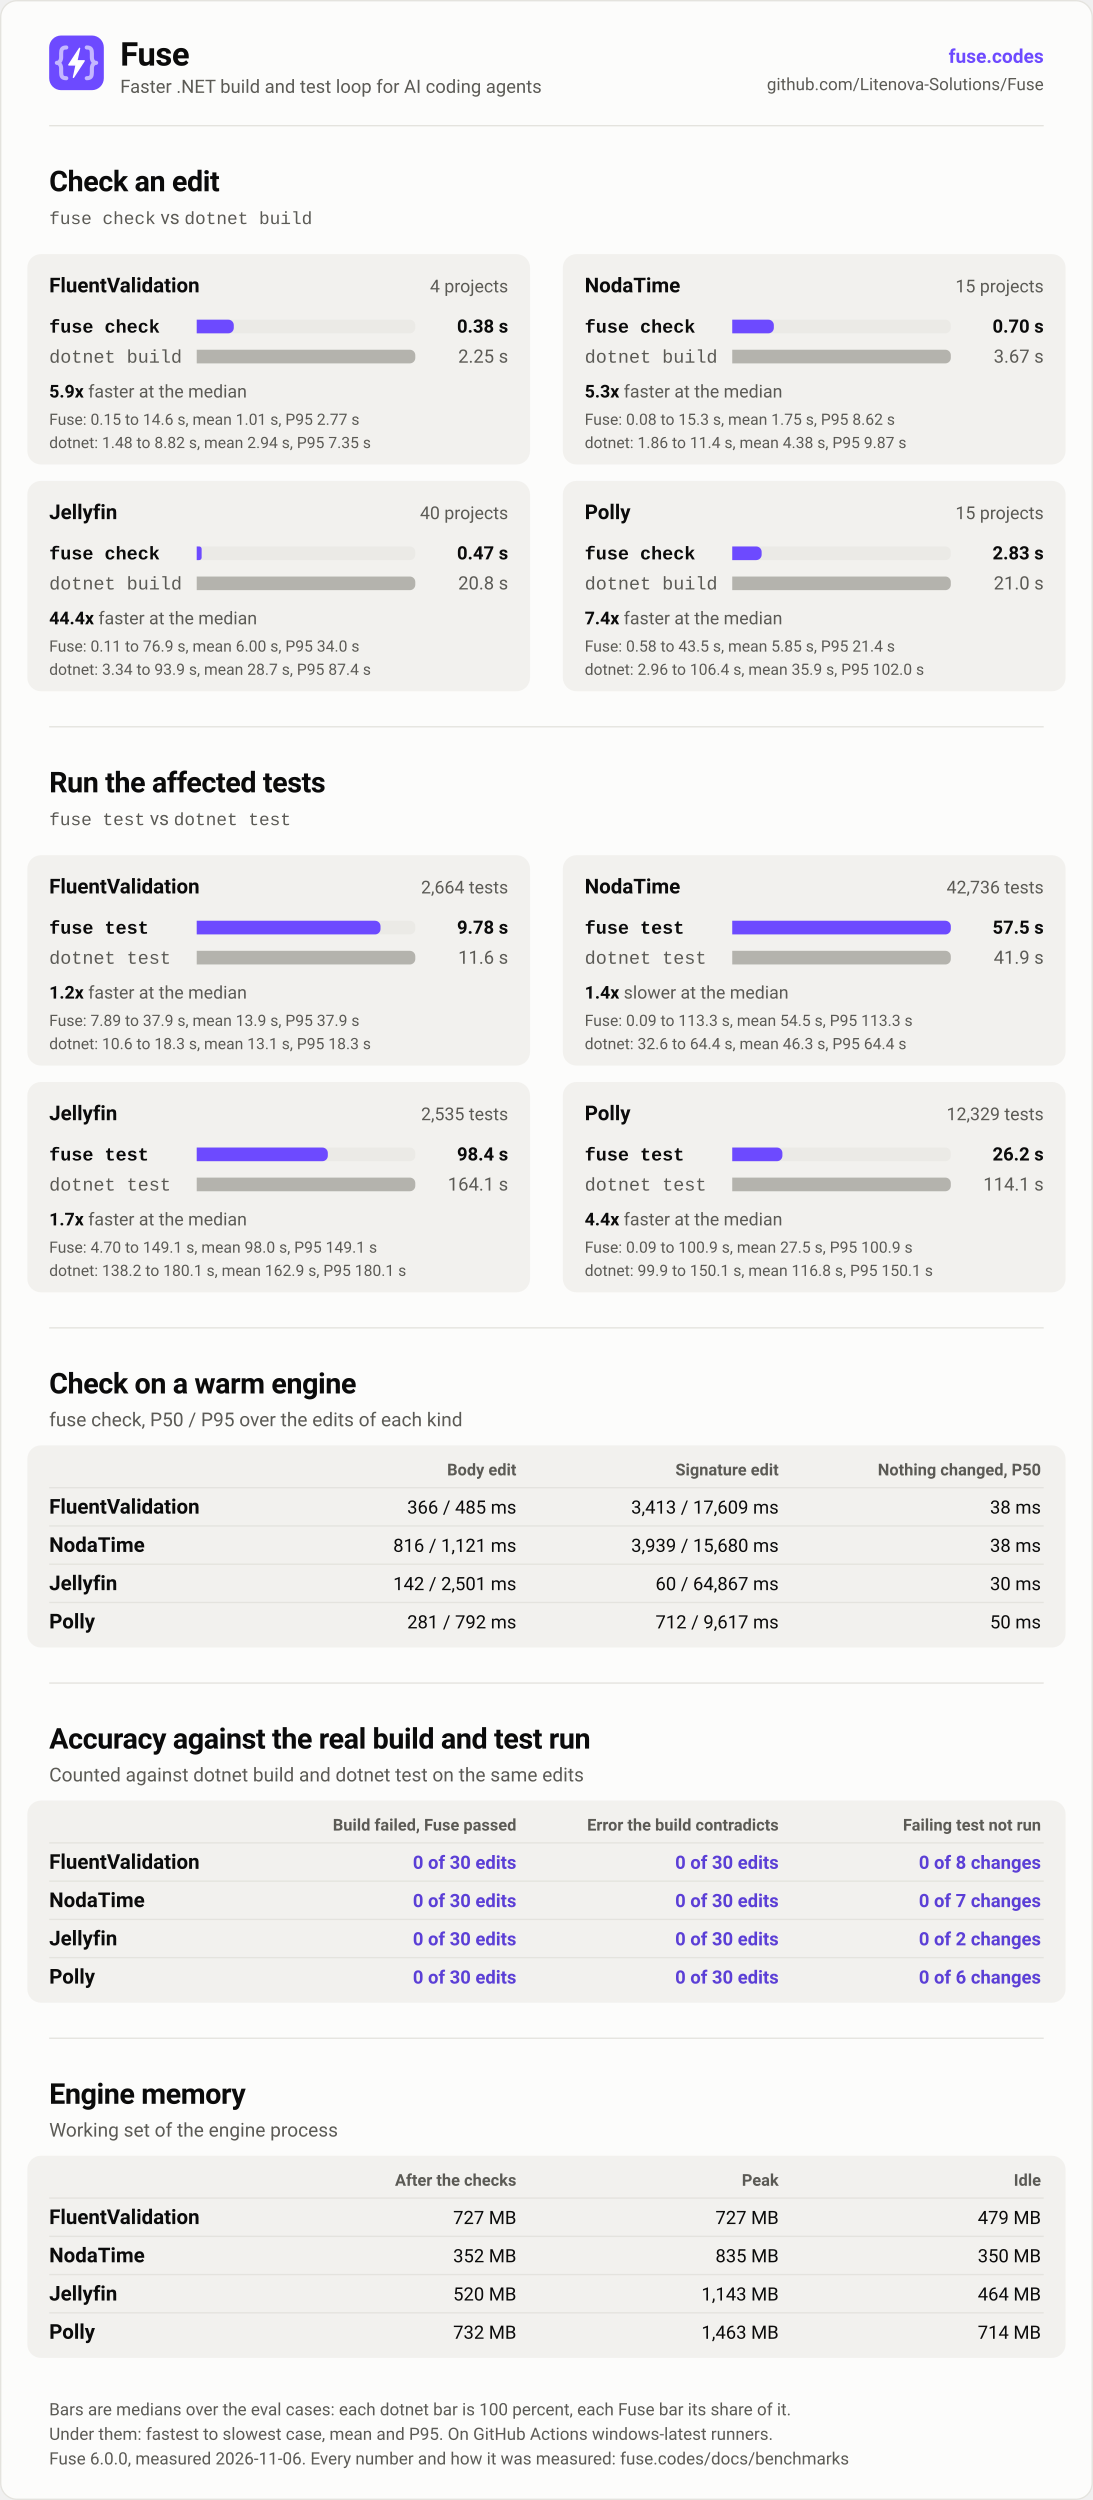
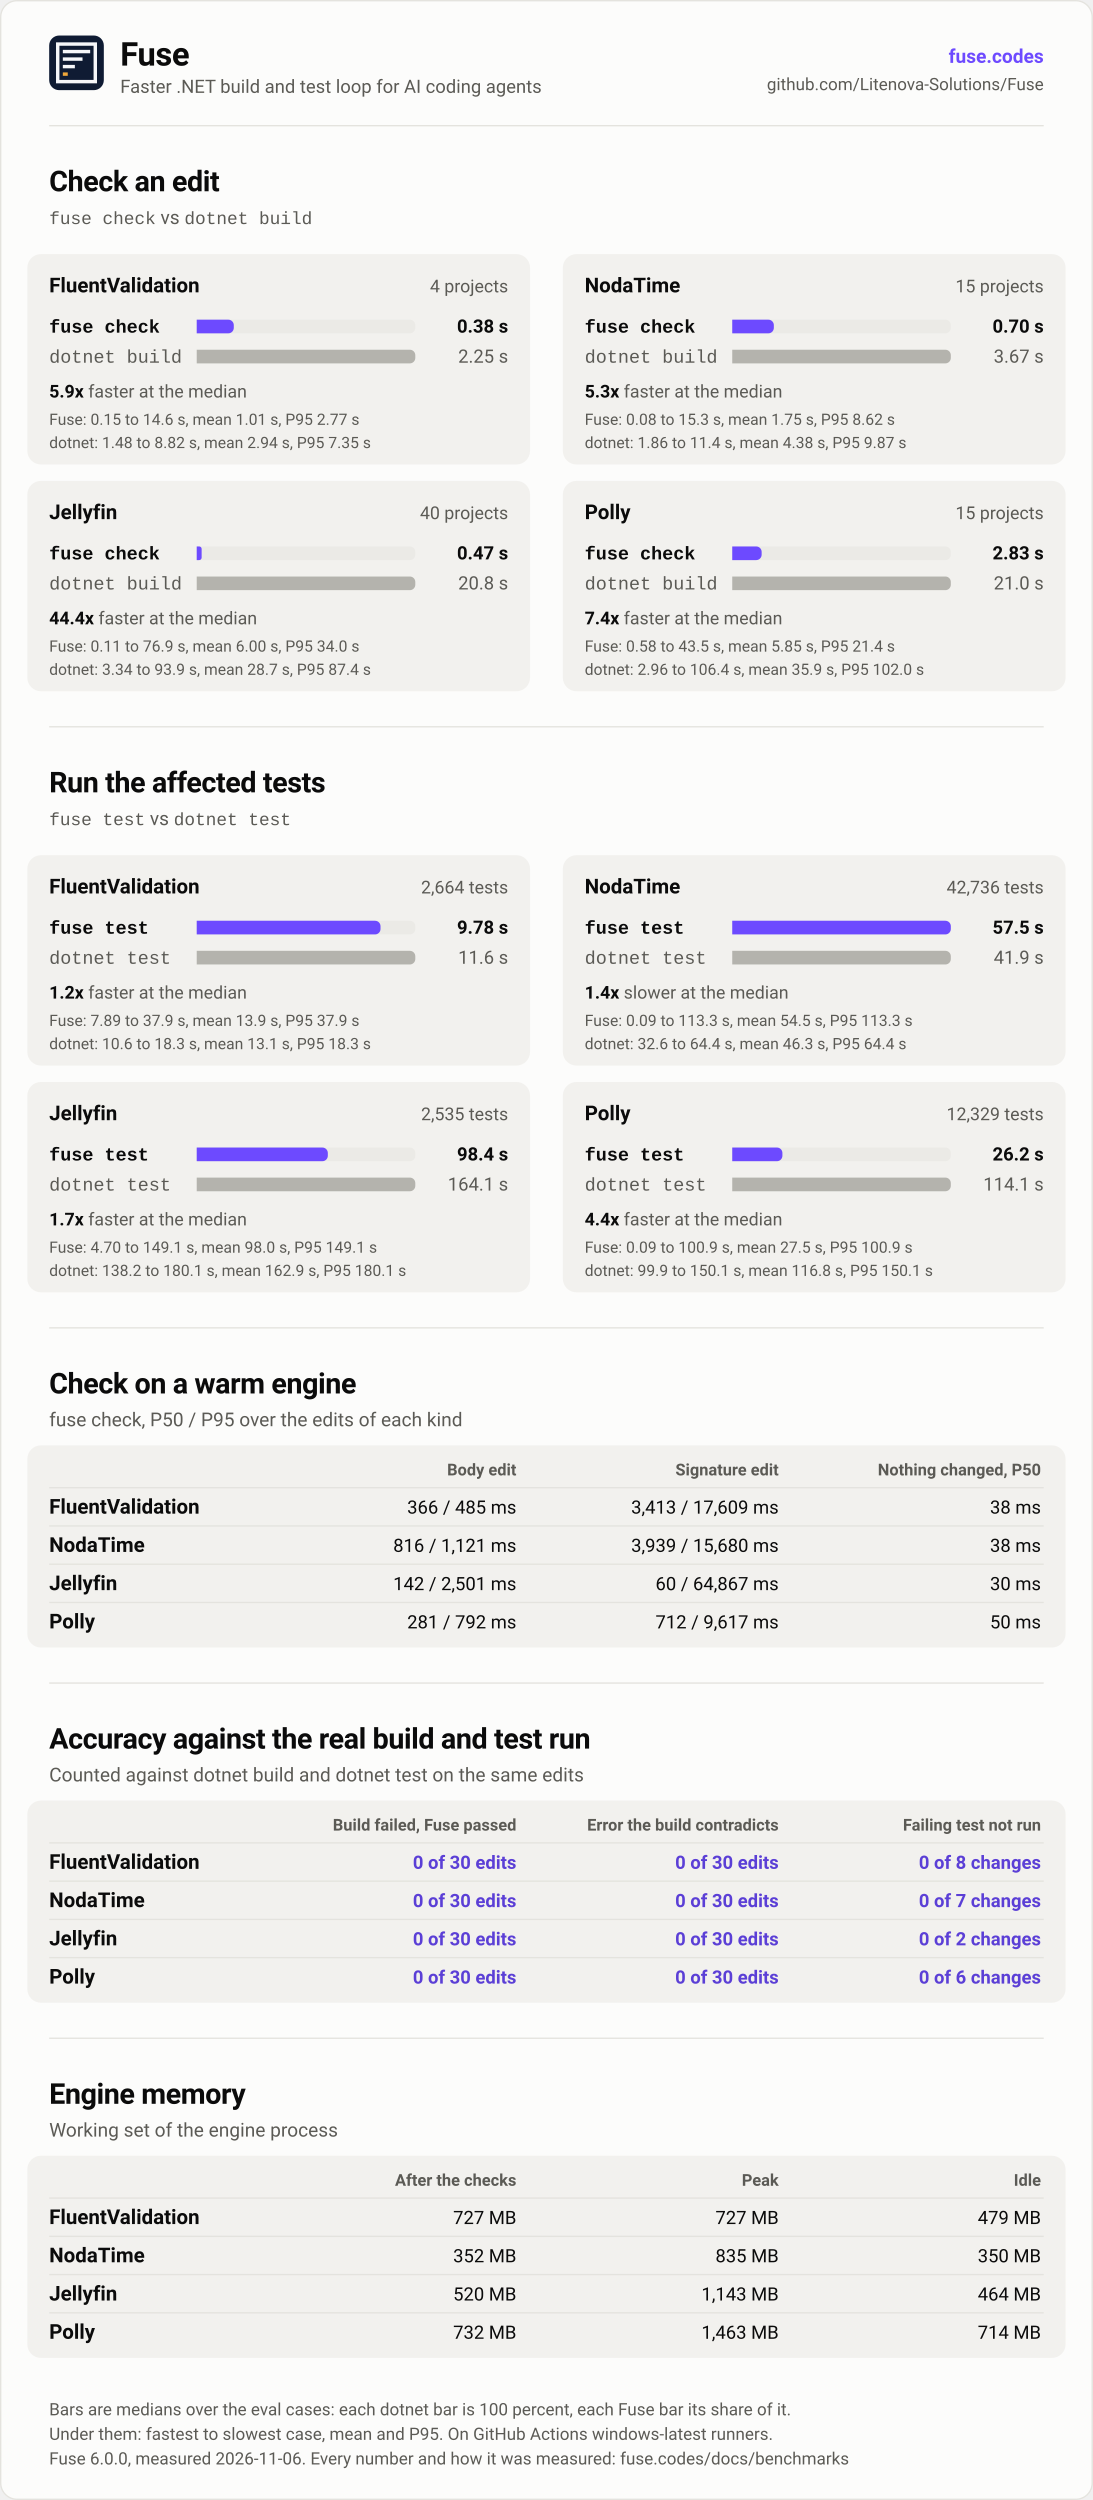
<svg xmlns="http://www.w3.org/2000/svg" viewBox="0 0 800 1830" width="800" height="1830" role="img" aria-labelledby="t d">
  <style>
  .bg { fill: #fcfcfb; stroke: #e4e3de; }
  .brand { font-size: 24px; font-weight: 700; letter-spacing: -0.3px; }
  .tagline { font-size: 13.5px; fill: #5b5a55; }
  .site { font-size: 14px; font-weight: 600; fill: #6d4aff; }
  .repo-url { font-size: 12.5px; fill: #5b5a55; }
  .rule { stroke: #e4e3de; }
  text { font-family: ui-sans-serif, system-ui, -apple-system, "Segoe UI", Roboto, sans-serif; fill: #0b0b0b; }
  .mono { font-family: ui-monospace, SFMono-Regular, Consolas, "Liberation Mono", monospace; }
  .panel { font-size: 21px; font-weight: 700; letter-spacing: -0.3px; }
  .sub { font-size: 14px; fill: #5b5a55; }
  .sub .mono { font-size: 13px; }
  .repo { font-size: 15px; font-weight: 600; }
  .meta, .note { font-size: 13px; fill: #5b5a55; }
  .note { font-size: 12.5px; }
  .cmd, .t { font-size: 13.5px; fill: #5b5a55; }
  .t { font-variant-numeric: tabular-nums; }
  .fuse-text { fill: #0b0b0b; font-weight: 600; }
  .speed { font-size: 13px; fill: #5b5a55; }
  .speed tspan { fill: #0b0b0b; font-weight: 600; }
  .stats { font-size: 11.5px; fill: #5b5a55; font-variant-numeric: tabular-nums; }
  .track { fill: #ebeae6; }
  .fill-slow { fill: #b4b3ad; }
  .fill-fuse { fill: #6d4aff; }
  .card { fill: #f2f1ee; }
  .th { font-size: 12px; fill: #5b5a55; font-weight: 600; }
  .td { font-size: 13.5px; fill: #0b0b0b; font-variant-numeric: tabular-nums; }
  .td.good { fill: #5b3fd6; font-weight: 600; }
  .row-rule { stroke: #e4e3de; }
  @media (prefers-color-scheme: dark) {
    .card { fill: #22221f; }
    .th { fill: #b9b8af; }
    .td { fill: #f4f4f0; }
    .td.good { fill: #9b85ff; }
    .row-rule { stroke: #34332f; }
    .bg { fill: #1a1a19; stroke: #34332f; }
    .tagline, .repo-url { fill: #b9b8af; }
    .site { fill: #9b85ff; }
    .rule { stroke: #34332f; }
    text, .fuse-text, .speed tspan { fill: #f4f4f0; }
    .sub, .meta, .note, .cmd, .t, .speed, .stats { fill: #b9b8af; }
    .fuse-text { fill: #f4f4f0; }
    .track { fill: #2e2d2a; }
    .fill-slow { fill: #6f6e68; }
    .fill-fuse { fill: #9b85ff; }
  }
</style>
  <rect class="bg" x="0.5" y="0.5" width="799" height="1829" rx="12" />
  <g transform="translate(36,26) scale(1.25)">
-     <rect width="32" height="32" rx="7" fill="#6d4aff" />
-     <g fill="none" stroke="#ffffff" stroke-width="2.4" stroke-linecap="round" stroke-linejoin="round" opacity="0.6">
-       <path d="M10 7c-2.5 0-3 1.2-3 3.5v2.3c0 1.8-1 3.2-2.5 3.2 1.5 0 2.5 1.4 2.5 3.2v2.3C7 23.8 7.5 25 10 25" />
-       <path d="M22 7c2.5 0 3 1.2 3 3.5v2.3c0 1.8 1 3.2 2.5 3.2-1.5 0-2.5 1.4-2.5 3.2v2.3c0 2.3-.5 3.5-3 3.5" />
+     <rect width="32" height="32" rx="5.87" fill="#0F1B33" />
+     <g transform="translate(4 4) scale(0.1)">
+       <path fill="#F6F7FA" fill-rule="evenodd" d="M0 0H240V240H0ZM20 20V220H220V20Z" />
+       <path fill="#F6F7FA" d="M40 44H200V64H40ZM40 88H155.2V108H40ZM40 132H110.4V152H40Z" />
+       <path fill="#EFA73A" d="M40 176H68.8V196H40Z" />
    </g>
-     <path d="M17.8 7.5 11.5 17.2h4.3l-1.6 7.3 6.3-9.7h-4.3z" fill="#ffffff" stroke="#ffffff" stroke-width="0.8" stroke-linejoin="round" />
  </g>
  <text class="brand" x="88" y="48">Fuse</text>
  <text class="tagline" x="88" y="68">Faster .NET build and test loop for AI coding agents</text>
  <a href="https://fuse.codes">
    <text class="site" x="764" y="46" text-anchor="end">fuse.codes</text>
  </a>
  <a href="https://github.com/Litenova-Solutions/Fuse">
    <text class="repo-url" x="764" y="66" text-anchor="end">github.com/Litenova-Solutions/Fuse</text>
  </a>
  <line class="rule" x1="36" y1="92" x2="764" y2="92" />
  <text class="panel" x="36" y="140">Check an edit</text>
  <text class="sub" x="36" y="164">
    <tspan class="mono">fuse check</tspan> vs <tspan class="mono">dotnet build</tspan>
  </text>
  <rect class="card" x="20" y="186" width="368" height="154" rx="10" />
  <text class="repo" x="36" y="214">FluentValidation</text>
  <text class="meta" x="372" y="214" text-anchor="end">4 projects</text>
  <text class="cmd mono fuse-text" x="36" y="243.5">fuse check</text>
  <path class="track" d="M144,234h156a4,4 0 0 1 4,4v2a4,4 0 0 1 -4,4h-156z" />
  <path class="fill-fuse" d="M144,234h23.13a4,4 0 0 1 4,4v2a4,4 0 0 1 -4,4h-23.13z" />
  <text class="t fuse-text" x="372" y="243.5" text-anchor="end">0.38 s</text>
  <text class="cmd mono" x="36" y="265.5">dotnet build</text>
  <path class="fill-slow" d="M144,256h156a4,4 0 0 1 4,4v2a4,4 0 0 1 -4,4h-156z" />
  <text class="t" x="372" y="265.5" text-anchor="end">2.25 s</text>
  <text class="speed" x="36" y="291">
    <tspan>5.9x</tspan> faster at the median</text>
  <text class="stats" x="36" y="311">Fuse: 0.15 to 14.6 s, mean 1.01 s, P95 2.77 s</text>
  <text class="stats" x="36" y="328">dotnet: 1.48 to 8.82 s, mean 2.94 s, P95 7.35 s</text>
  <rect class="card" x="412" y="186" width="368" height="154" rx="10" />
  <text class="repo" x="428" y="214">NodaTime</text>
  <text class="meta" x="764" y="214" text-anchor="end">15 projects</text>
  <text class="cmd mono fuse-text" x="428" y="243.5">fuse check</text>
  <path class="track" d="M536,234h156a4,4 0 0 1 4,4v2a4,4 0 0 1 -4,4h-156z" />
  <path class="fill-fuse" d="M536,234h26.45a4,4 0 0 1 4,4v2a4,4 0 0 1 -4,4h-26.45z" />
  <text class="t fuse-text" x="764" y="243.5" text-anchor="end">0.70 s</text>
  <text class="cmd mono" x="428" y="265.5">dotnet build</text>
  <path class="fill-slow" d="M536,256h156a4,4 0 0 1 4,4v2a4,4 0 0 1 -4,4h-156z" />
  <text class="t" x="764" y="265.5" text-anchor="end">3.67 s</text>
  <text class="speed" x="428" y="291">
    <tspan>5.3x</tspan> faster at the median</text>
  <text class="stats" x="428" y="311">Fuse: 0.08 to 15.3 s, mean 1.75 s, P95 8.62 s</text>
  <text class="stats" x="428" y="328">dotnet: 1.86 to 11.4 s, mean 4.38 s, P95 9.87 s</text>
  <rect class="card" x="20" y="352" width="368" height="154" rx="10" />
  <text class="repo" x="36" y="380">Jellyfin</text>
  <text class="meta" x="372" y="380" text-anchor="end">40 projects</text>
  <text class="cmd mono fuse-text" x="36" y="409.5">fuse check</text>
  <path class="track" d="M144,400h156a4,4 0 0 1 4,4v2a4,4 0 0 1 -4,4h-156z" />
  <path class="fill-fuse" d="M144,400h1.8a1.8,1.8 0 0 1 1.8,1.8v6.4a1.8,1.8 0 0 1 -1.8,1.8h-1.8z" />
  <text class="t fuse-text" x="372" y="409.5" text-anchor="end">0.47 s</text>
  <text class="cmd mono" x="36" y="431.5">dotnet build</text>
  <path class="fill-slow" d="M144,422h156a4,4 0 0 1 4,4v2a4,4 0 0 1 -4,4h-156z" />
  <text class="t" x="372" y="431.5" text-anchor="end">20.8 s</text>
  <text class="speed" x="36" y="457">
    <tspan>44.4x</tspan> faster at the median</text>
  <text class="stats" x="36" y="477">Fuse: 0.11 to 76.9 s, mean 6.00 s, P95 34.0 s</text>
  <text class="stats" x="36" y="494">dotnet: 3.34 to 93.9 s, mean 28.7 s, P95 87.4 s</text>
  <rect class="card" x="412" y="352" width="368" height="154" rx="10" />
  <text class="repo" x="428" y="380">Polly</text>
  <text class="meta" x="764" y="380" text-anchor="end">15 projects</text>
  <text class="cmd mono fuse-text" x="428" y="409.5">fuse check</text>
  <path class="track" d="M536,400h156a4,4 0 0 1 4,4v2a4,4 0 0 1 -4,4h-156z" />
  <path class="fill-fuse" d="M536,400h17.53a4,4 0 0 1 4,4v2a4,4 0 0 1 -4,4h-17.53z" />
  <text class="t fuse-text" x="764" y="409.5" text-anchor="end">2.83 s</text>
  <text class="cmd mono" x="428" y="431.5">dotnet build</text>
  <path class="fill-slow" d="M536,422h156a4,4 0 0 1 4,4v2a4,4 0 0 1 -4,4h-156z" />
  <text class="t" x="764" y="431.5" text-anchor="end">21.0 s</text>
  <text class="speed" x="428" y="457">
    <tspan>7.4x</tspan> faster at the median</text>
  <text class="stats" x="428" y="477">Fuse: 0.58 to 43.5 s, mean 5.85 s, P95 21.4 s</text>
  <text class="stats" x="428" y="494">dotnet: 2.96 to 106.4 s, mean 35.9 s, P95 102.0 s</text>
  <line class="rule" x1="36" y1="532" x2="764" y2="532" />
  <text class="panel" x="36" y="580">Run the affected tests</text>
  <text class="sub" x="36" y="604">
    <tspan class="mono">fuse test</tspan> vs <tspan class="mono">dotnet test</tspan>
  </text>
  <rect class="card" x="20" y="626" width="368" height="154" rx="10" />
  <text class="repo" x="36" y="654">FluentValidation</text>
  <text class="meta" x="372" y="654" text-anchor="end">2,664 tests</text>
  <text class="cmd mono fuse-text" x="36" y="683.5">fuse test</text>
  <path class="track" d="M144,674h156a4,4 0 0 1 4,4v2a4,4 0 0 1 -4,4h-156z" />
  <path class="fill-fuse" d="M144,674h130.54a4,4 0 0 1 4,4v2a4,4 0 0 1 -4,4h-130.54z" />
  <text class="t fuse-text" x="372" y="683.5" text-anchor="end">9.78 s</text>
  <text class="cmd mono" x="36" y="705.5">dotnet test</text>
  <path class="fill-slow" d="M144,696h156a4,4 0 0 1 4,4v2a4,4 0 0 1 -4,4h-156z" />
  <text class="t" x="372" y="705.5" text-anchor="end">11.6 s</text>
  <text class="speed" x="36" y="731">
    <tspan>1.2x</tspan> faster at the median</text>
  <text class="stats" x="36" y="751">Fuse: 7.89 to 37.9 s, mean 13.9 s, P95 37.9 s</text>
  <text class="stats" x="36" y="768">dotnet: 10.6 to 18.3 s, mean 13.1 s, P95 18.3 s</text>
  <rect class="card" x="412" y="626" width="368" height="154" rx="10" />
  <text class="repo" x="428" y="654">NodaTime</text>
  <text class="meta" x="764" y="654" text-anchor="end">42,736 tests</text>
  <text class="cmd mono fuse-text" x="428" y="683.5">fuse test</text>
  <path class="track" d="M536,674h156a4,4 0 0 1 4,4v2a4,4 0 0 1 -4,4h-156z" />
  <path class="fill-fuse" d="M536,674h156a4,4 0 0 1 4,4v2a4,4 0 0 1 -4,4h-156z" />
  <text class="t fuse-text" x="764" y="683.5" text-anchor="end">57.5 s</text>
  <text class="cmd mono" x="428" y="705.5">dotnet test</text>
  <path class="fill-slow" d="M536,696h156a4,4 0 0 1 4,4v2a4,4 0 0 1 -4,4h-156z" />
  <text class="t" x="764" y="705.5" text-anchor="end">41.9 s</text>
  <text class="speed" x="428" y="731">
    <tspan>1.4x</tspan> slower at the median</text>
  <text class="stats" x="428" y="751">Fuse: 0.09 to 113.3 s, mean 54.5 s, P95 113.3 s</text>
  <text class="stats" x="428" y="768">dotnet: 32.6 to 64.4 s, mean 46.3 s, P95 64.4 s</text>
  <rect class="card" x="20" y="792" width="368" height="154" rx="10" />
  <text class="repo" x="36" y="820">Jellyfin</text>
  <text class="meta" x="372" y="820" text-anchor="end">2,535 tests</text>
  <text class="cmd mono fuse-text" x="36" y="849.5">fuse test</text>
  <path class="track" d="M144,840h156a4,4 0 0 1 4,4v2a4,4 0 0 1 -4,4h-156z" />
  <path class="fill-fuse" d="M144,840h91.97a4,4 0 0 1 4,4v2a4,4 0 0 1 -4,4h-91.97z" />
  <text class="t fuse-text" x="372" y="849.5" text-anchor="end">98.4 s</text>
  <text class="cmd mono" x="36" y="871.5">dotnet test</text>
  <path class="fill-slow" d="M144,862h156a4,4 0 0 1 4,4v2a4,4 0 0 1 -4,4h-156z" />
  <text class="t" x="372" y="871.5" text-anchor="end">164.1 s</text>
  <text class="speed" x="36" y="897">
    <tspan>1.7x</tspan> faster at the median</text>
  <text class="stats" x="36" y="917">Fuse: 4.70 to 149.1 s, mean 98.0 s, P95 149.1 s</text>
  <text class="stats" x="36" y="934">dotnet: 138.2 to 180.1 s, mean 162.9 s, P95 180.1 s</text>
  <rect class="card" x="412" y="792" width="368" height="154" rx="10" />
  <text class="repo" x="428" y="820">Polly</text>
  <text class="meta" x="764" y="820" text-anchor="end">12,329 tests</text>
  <text class="cmd mono fuse-text" x="428" y="849.5">fuse test</text>
  <path class="track" d="M536,840h156a4,4 0 0 1 4,4v2a4,4 0 0 1 -4,4h-156z" />
  <path class="fill-fuse" d="M536,840h32.72a4,4 0 0 1 4,4v2a4,4 0 0 1 -4,4h-32.72z" />
  <text class="t fuse-text" x="764" y="849.5" text-anchor="end">26.2 s</text>
  <text class="cmd mono" x="428" y="871.5">dotnet test</text>
  <path class="fill-slow" d="M536,862h156a4,4 0 0 1 4,4v2a4,4 0 0 1 -4,4h-156z" />
  <text class="t" x="764" y="871.5" text-anchor="end">114.1 s</text>
  <text class="speed" x="428" y="897">
    <tspan>4.4x</tspan> faster at the median</text>
  <text class="stats" x="428" y="917">Fuse: 0.09 to 100.9 s, mean 27.5 s, P95 100.9 s</text>
  <text class="stats" x="428" y="934">dotnet: 99.9 to 150.1 s, mean 116.8 s, P95 150.1 s</text>
  <line class="rule" x1="36" y1="972" x2="764" y2="972" />
  <text class="panel" x="36" y="1020">Check on a warm engine</text>
  <text class="sub" x="36" y="1044">fuse check, P50 / P95 over the edits of each kind</text>
  <rect class="card" x="20" y="1058" width="760" height="148" rx="10" />
  <text class="th" x="378" y="1080" text-anchor="end">Body edit</text>
  <text class="th" x="570" y="1080" text-anchor="end">Signature edit</text>
  <text class="th" x="762" y="1080" text-anchor="end">Nothing changed, P50</text>
  <line class="row-rule" x1="36" y1="1089" x2="764" y2="1089" />
  <text class="repo" x="36" y="1108">FluentValidation</text>
  <text class="td" x="378" y="1108" text-anchor="end">366 / 485 ms</text>
  <text class="td" x="570" y="1108" text-anchor="end">3,413 / 17,609 ms</text>
  <text class="td" x="762" y="1108" text-anchor="end">38 ms</text>
  <line class="row-rule" x1="36" y1="1117" x2="764" y2="1117" />
  <text class="repo" x="36" y="1136">NodaTime</text>
  <text class="td" x="378" y="1136" text-anchor="end">816 / 1,121 ms</text>
  <text class="td" x="570" y="1136" text-anchor="end">3,939 / 15,680 ms</text>
  <text class="td" x="762" y="1136" text-anchor="end">38 ms</text>
  <line class="row-rule" x1="36" y1="1145" x2="764" y2="1145" />
  <text class="repo" x="36" y="1164">Jellyfin</text>
  <text class="td" x="378" y="1164" text-anchor="end">142 / 2,501 ms</text>
  <text class="td" x="570" y="1164" text-anchor="end">60 / 64,867 ms</text>
  <text class="td" x="762" y="1164" text-anchor="end">30 ms</text>
  <line class="row-rule" x1="36" y1="1173" x2="764" y2="1173" />
  <text class="repo" x="36" y="1192">Polly</text>
  <text class="td" x="378" y="1192" text-anchor="end">281 / 792 ms</text>
  <text class="td" x="570" y="1192" text-anchor="end">712 / 9,617 ms</text>
  <text class="td" x="762" y="1192" text-anchor="end">50 ms</text>
  <line class="rule" x1="36" y1="1232" x2="764" y2="1232" />
  <text class="panel" x="36" y="1280">Accuracy against the real build and test run</text>
  <text class="sub" x="36" y="1304">Counted against dotnet build and dotnet test on the same edits</text>
  <rect class="card" x="20" y="1318" width="760" height="148" rx="10" />
  <text class="th" x="378" y="1340" text-anchor="end">Build failed, Fuse passed</text>
  <text class="th" x="570" y="1340" text-anchor="end">Error the build contradicts</text>
  <text class="th" x="762" y="1340" text-anchor="end">Failing test not run</text>
  <line class="row-rule" x1="36" y1="1349" x2="764" y2="1349" />
  <text class="repo" x="36" y="1368">FluentValidation</text>
  <text class="td good" x="378" y="1368" text-anchor="end">0 of 30 edits</text>
  <text class="td good" x="570" y="1368" text-anchor="end">0 of 30 edits</text>
  <text class="td good" x="762" y="1368" text-anchor="end">0 of 8 changes</text>
  <line class="row-rule" x1="36" y1="1377" x2="764" y2="1377" />
  <text class="repo" x="36" y="1396">NodaTime</text>
  <text class="td good" x="378" y="1396" text-anchor="end">0 of 30 edits</text>
  <text class="td good" x="570" y="1396" text-anchor="end">0 of 30 edits</text>
  <text class="td good" x="762" y="1396" text-anchor="end">0 of 7 changes</text>
  <line class="row-rule" x1="36" y1="1405" x2="764" y2="1405" />
  <text class="repo" x="36" y="1424">Jellyfin</text>
  <text class="td good" x="378" y="1424" text-anchor="end">0 of 30 edits</text>
  <text class="td good" x="570" y="1424" text-anchor="end">0 of 30 edits</text>
  <text class="td good" x="762" y="1424" text-anchor="end">0 of 2 changes</text>
  <line class="row-rule" x1="36" y1="1433" x2="764" y2="1433" />
  <text class="repo" x="36" y="1452">Polly</text>
  <text class="td good" x="378" y="1452" text-anchor="end">0 of 30 edits</text>
  <text class="td good" x="570" y="1452" text-anchor="end">0 of 30 edits</text>
  <text class="td good" x="762" y="1452" text-anchor="end">0 of 6 changes</text>
  <line class="rule" x1="36" y1="1492" x2="764" y2="1492" />
  <text class="panel" x="36" y="1540">Engine memory</text>
  <text class="sub" x="36" y="1564">Working set of the engine process</text>
  <rect class="card" x="20" y="1578" width="760" height="148" rx="10" />
  <text class="th" x="378" y="1600" text-anchor="end">After the checks</text>
  <text class="th" x="570" y="1600" text-anchor="end">Peak</text>
  <text class="th" x="762" y="1600" text-anchor="end">Idle</text>
  <line class="row-rule" x1="36" y1="1609" x2="764" y2="1609" />
  <text class="repo" x="36" y="1628">FluentValidation</text>
  <text class="td" x="378" y="1628" text-anchor="end">727 MB</text>
  <text class="td" x="570" y="1628" text-anchor="end">727 MB</text>
  <text class="td" x="762" y="1628" text-anchor="end">479 MB</text>
  <line class="row-rule" x1="36" y1="1637" x2="764" y2="1637" />
  <text class="repo" x="36" y="1656">NodaTime</text>
  <text class="td" x="378" y="1656" text-anchor="end">352 MB</text>
  <text class="td" x="570" y="1656" text-anchor="end">835 MB</text>
  <text class="td" x="762" y="1656" text-anchor="end">350 MB</text>
  <line class="row-rule" x1="36" y1="1665" x2="764" y2="1665" />
  <text class="repo" x="36" y="1684">Jellyfin</text>
  <text class="td" x="378" y="1684" text-anchor="end">520 MB</text>
  <text class="td" x="570" y="1684" text-anchor="end">1,143 MB</text>
  <text class="td" x="762" y="1684" text-anchor="end">464 MB</text>
  <line class="row-rule" x1="36" y1="1693" x2="764" y2="1693" />
  <text class="repo" x="36" y="1712">Polly</text>
  <text class="td" x="378" y="1712" text-anchor="end">732 MB</text>
  <text class="td" x="570" y="1712" text-anchor="end">1,463 MB</text>
  <text class="td" x="762" y="1712" text-anchor="end">714 MB</text>
  <text class="note" x="36" y="1768">Bars are medians over the eval cases: each dotnet bar is 100 percent, each Fuse bar its share of it.</text>
  <text class="note" x="36" y="1786">Under them: fastest to slowest case, mean and P95. On GitHub Actions windows-latest runners.</text>
  <text class="note" x="36" y="1804">Fuse 6.0.0, measured 2026-11-06. Every number and how it was measured: fuse.codes/docs/benchmarks</text>
</svg>
